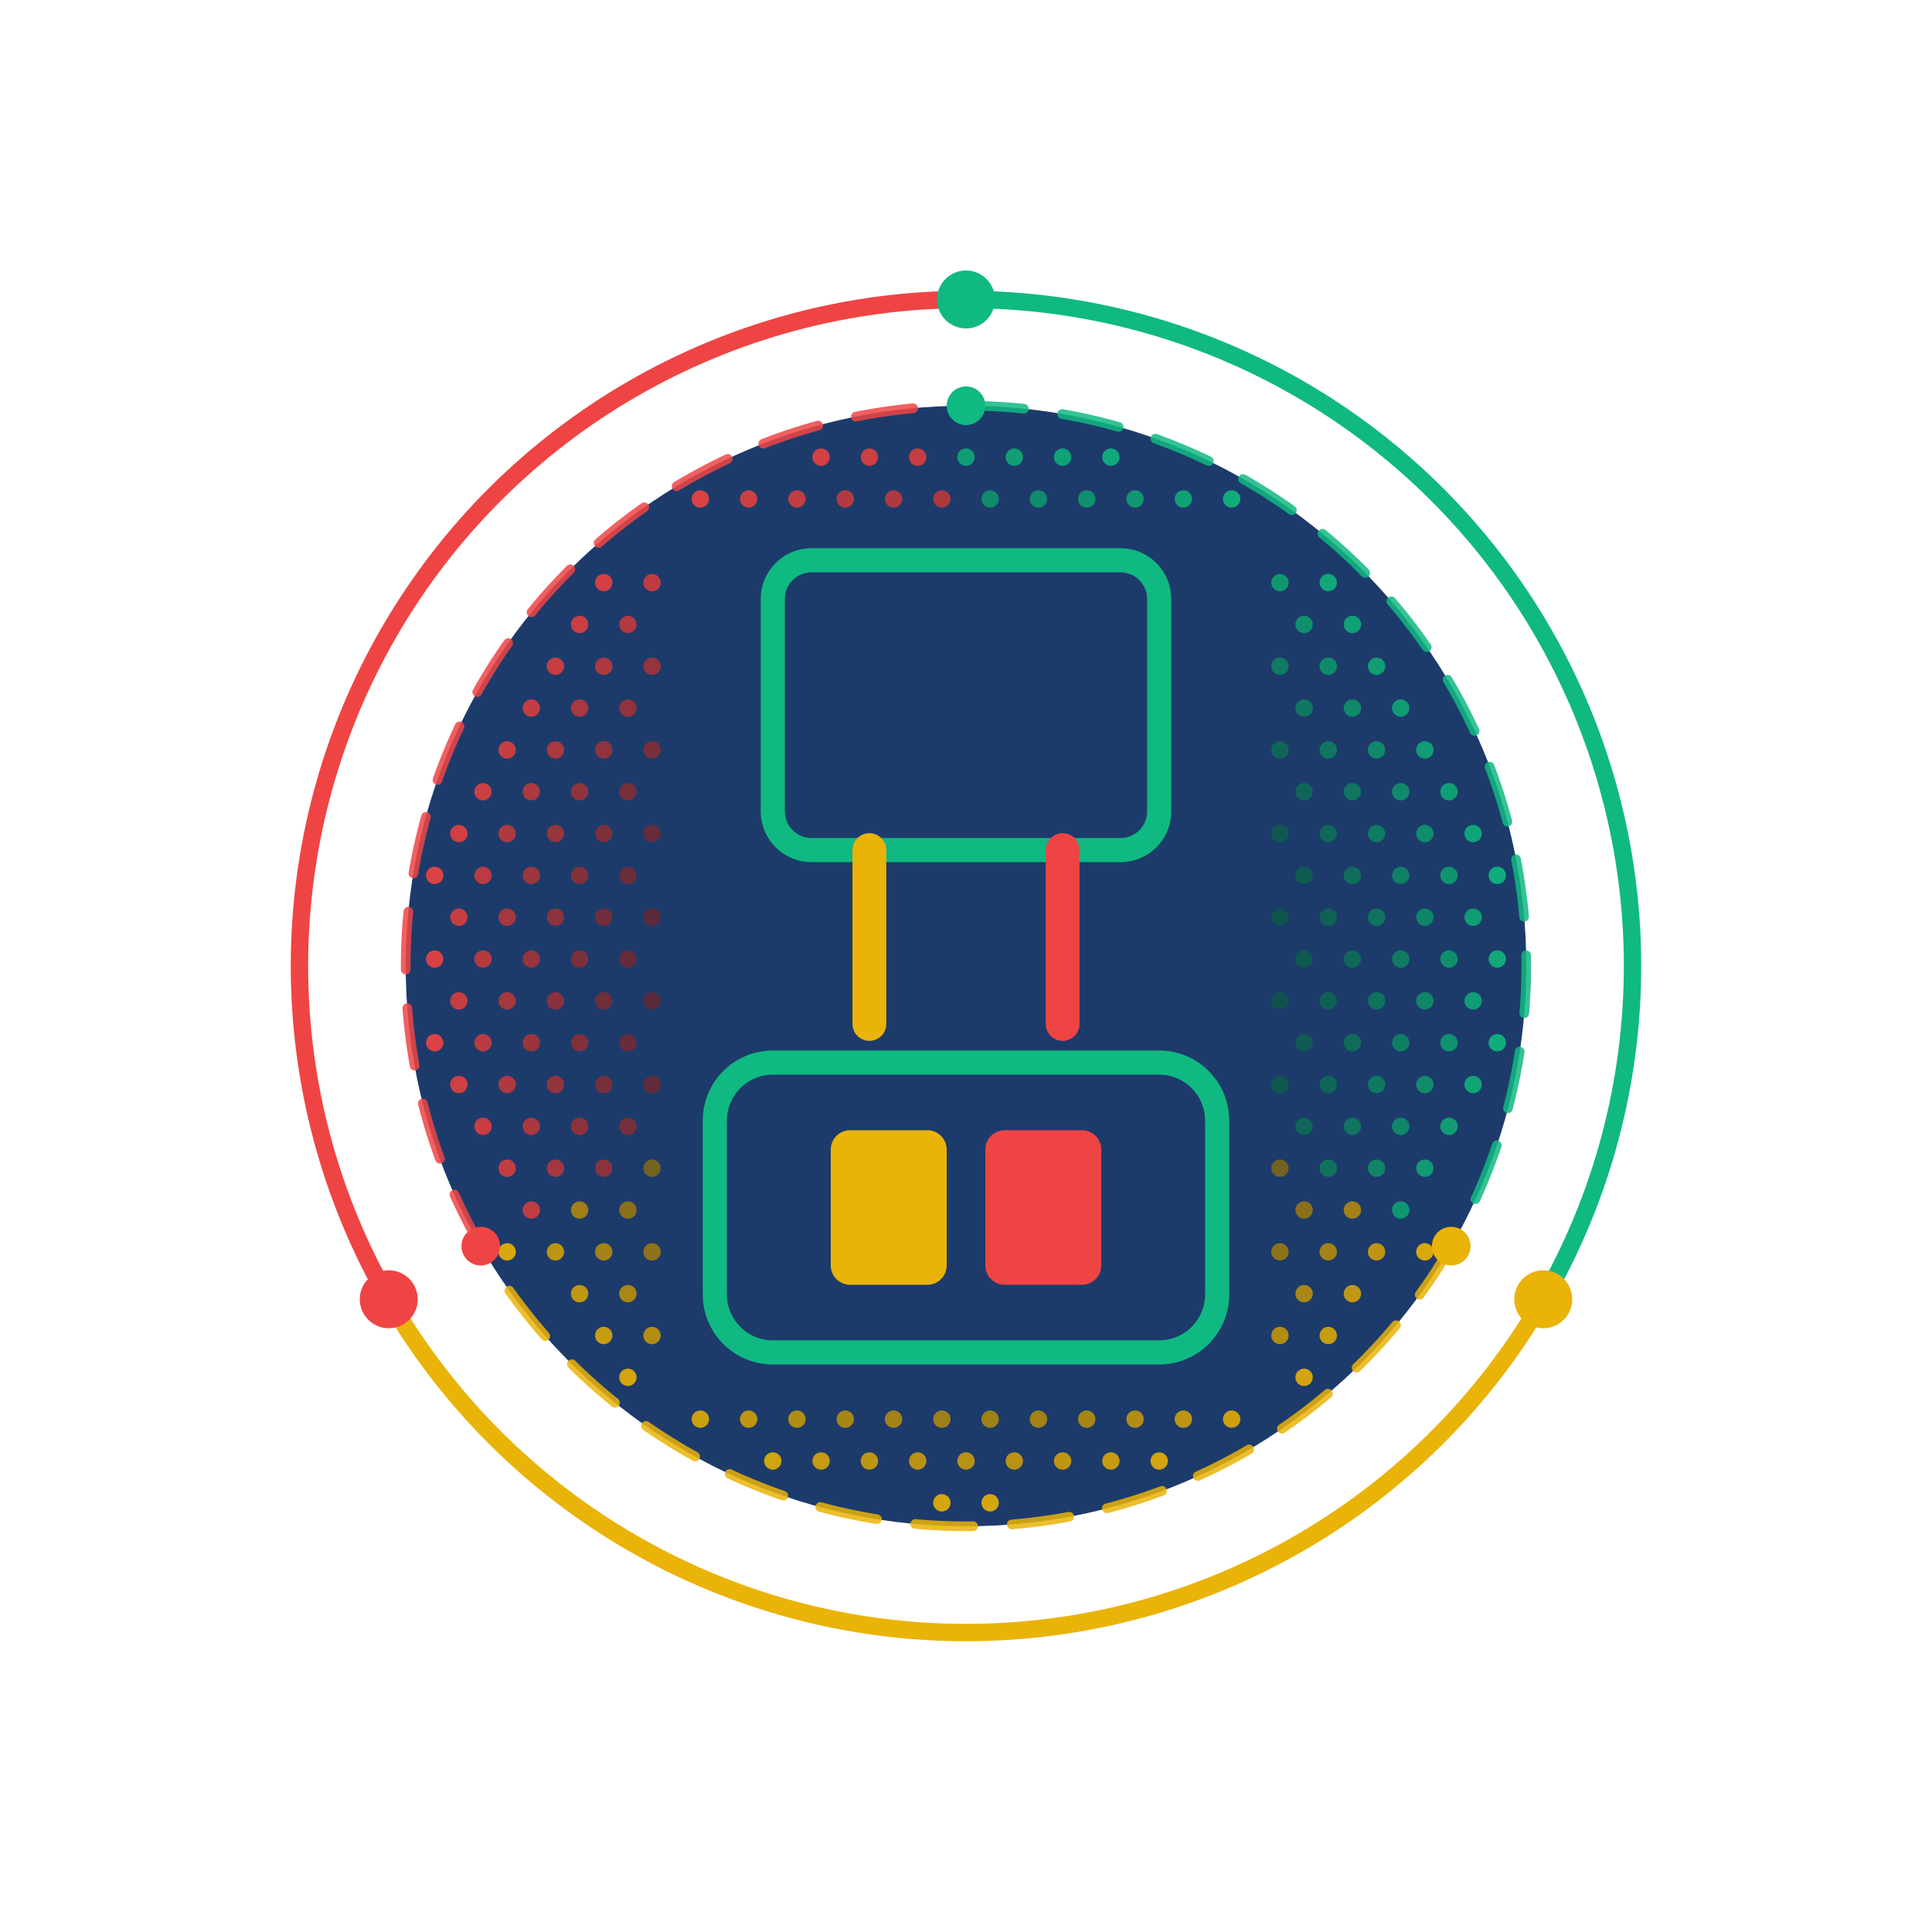
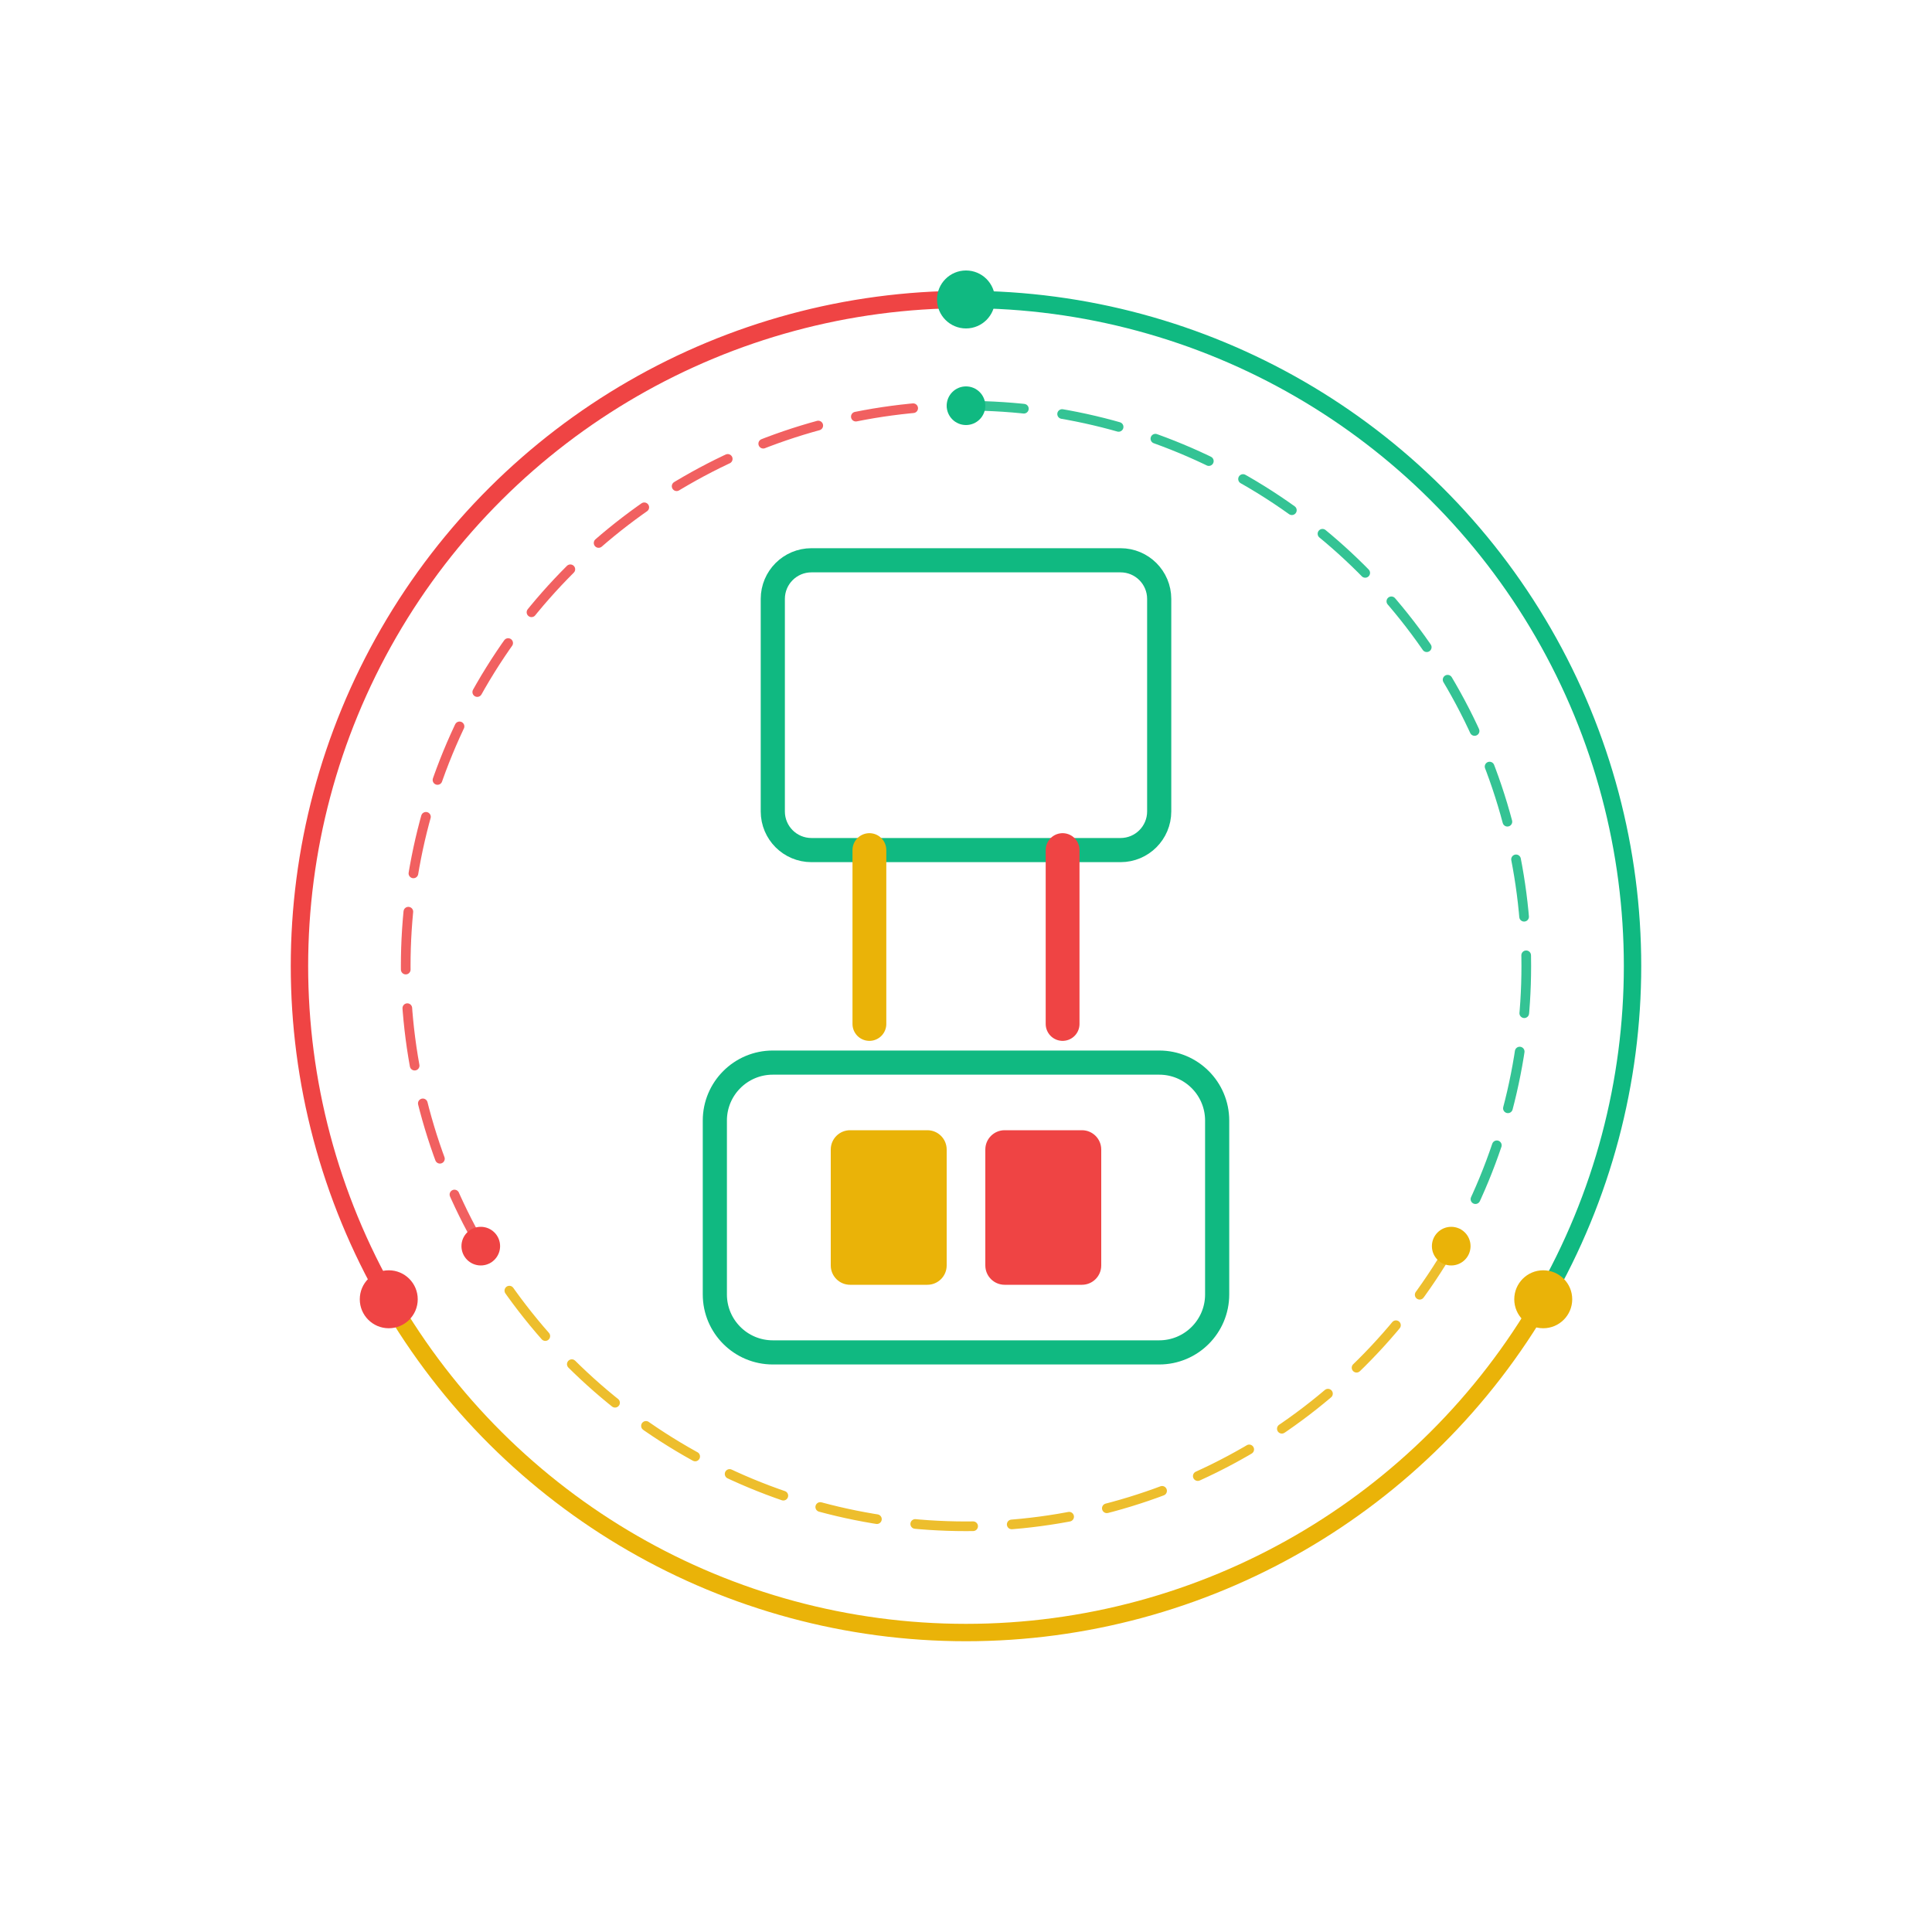
<svg xmlns="http://www.w3.org/2000/svg" viewBox="-100 -100 200 200" width="32" height="32" role="img" aria-label="PortDrop">
-   <defs>
-     <clipPath id="ic">
-       <circle cx="0" cy="0" r="57" />
-     </clipPath>
-   </defs>
  <path d="M 0.0,-69.0 A 69,69 0 0,1 59.756,34.5" fill="none" stroke="#10b981" stroke-width="1.8" stroke-linecap="round" />
  <path d="M 59.756,34.5 A 69,69 0 0,1 -59.756,34.5" fill="none" stroke="#eab308" stroke-width="1.8" stroke-linecap="round" />
  <path d="M -59.756,34.5 A 69,69 0 0,1 0.0,-69.0" fill="none" stroke="#ef4444" stroke-width="1.8" stroke-linecap="round" />
  <circle cx="0.0" cy="-69.0" r="3" fill="#10b981" />
  <circle cx="59.756" cy="34.5" r="3" fill="#eab308" />
  <circle cx="-59.756" cy="34.5" r="3" fill="#ef4444" />
-   <circle cx="0" cy="0" r="58" fill="#1C3B6B" />
-   <g clip-path="url(#ic)">
-     <circle cx="-15" cy="-52.68" r="0.9" fill="#e24141" opacity="0.928" />
-     <circle cx="-10" cy="-52.68" r="0.9" fill="#dc3f40" opacity="0.917" />
-     <circle cx="-5" cy="-52.68" r="0.9" fill="#d83e3f" opacity="0.91" />
-     <circle cx="0" cy="-52.68" r="0.9" fill="#0fa775" opacity="0.908" />
-     <circle cx="5" cy="-52.68" r="0.9" fill="#0fa876" opacity="0.91" />
-     <circle cx="10" cy="-52.68" r="0.9" fill="#0fab78" opacity="0.917" />
-     <circle cx="15" cy="-52.68" r="0.9" fill="#10af7b" opacity="0.928" />
-     <circle cx="-27.5" cy="-48.35" r="0.9" fill="#e74242" opacity="0.937" />
-     <circle cx="-22.5" cy="-48.35" r="0.9" fill="#da3f3f" opacity="0.915" />
-     <circle cx="-17.5" cy="-48.35" r="0.9" fill="#d03c3d" opacity="0.896" />
-     <circle cx="-12.5" cy="-48.35" r="0.9" fill="#c83a3b" opacity="0.882" />
-     <circle cx="-7.5" cy="-48.35" r="0.9" fill="#c2393a" opacity="0.873" />
-     <circle cx="-2.5" cy="-48.35" r="0.9" fill="#bf3839" opacity="0.868" />
-     <circle cx="2.5" cy="-48.35" r="0.9" fill="#0e9569" opacity="0.868" />
-     <circle cx="7.5" cy="-48.35" r="0.9" fill="#0e976b" opacity="0.873" />
-     <circle cx="12.5" cy="-48.35" r="0.9" fill="#0e9b6e" opacity="0.882" />
-     <circle cx="17.5" cy="-48.35" r="0.9" fill="#0fa172" opacity="0.896" />
-     <circle cx="22.5" cy="-48.35" r="0.9" fill="#0fa977" opacity="0.915" />
-     <circle cx="27.5" cy="-48.35" r="0.9" fill="#10b37d" opacity="0.937" />
-     <circle cx="-37.5" cy="-39.69" r="0.9" fill="#e14141" opacity="0.927" />
-     <circle cx="-32.5" cy="-39.69" r="0.9" fill="#cf3c3d" opacity="0.895" />
-     <circle cx="32.5" cy="-39.69" r="0.9" fill="#0fa171" opacity="0.895" />
-     <circle cx="37.5" cy="-39.69" r="0.9" fill="#0faf7a" opacity="0.927" />
-     <circle cx="-40" cy="-35.36" r="0.9" fill="#db3f3f" opacity="0.915" />
-     <circle cx="-35" cy="-35.36" r="0.9" fill="#c73a3b" opacity="0.881" />
-     <circle cx="35" cy="-35.36" r="0.9" fill="#0e9b6d" opacity="0.881" />
-     <circle cx="40" cy="-35.36" r="0.9" fill="#0faa77" opacity="0.915" />
-     <circle cx="-42.5" cy="-31.03" r="0.9" fill="#d63e3e" opacity="0.908" />
-     <circle cx="-37.5" cy="-31.03" r="0.9" fill="#c13839" opacity="0.871" />
-     <circle cx="-32.5" cy="-31.03" r="0.9" fill="#ad3335" opacity="0.837" />
-     <circle cx="32.5" cy="-31.03" r="0.9" fill="#0d8760" opacity="0.837" />
-     <circle cx="37.5" cy="-31.03" r="0.9" fill="#0e966a" opacity="0.871" />
-     <circle cx="42.5" cy="-31.03" r="0.9" fill="#0fa675" opacity="0.908" />
-     <circle cx="-45" cy="-26.7" r="0.9" fill="#d53d3e" opacity="0.905" />
-     <circle cx="-40" cy="-26.7" r="0.9" fill="#be3839" opacity="0.865" />
-     <circle cx="-35" cy="-26.7" r="0.9" fill="#a83234" opacity="0.828" />
-     <circle cx="35" cy="-26.7" r="0.9" fill="#0d845e" opacity="0.828" />
-     <circle cx="40" cy="-26.7" r="0.9" fill="#0e9469" opacity="0.865" />
-     <circle cx="45" cy="-26.7" r="0.9" fill="#0fa574" opacity="0.905" />
-     <circle cx="-47.5" cy="-22.37" r="0.9" fill="#d63e3e" opacity="0.906" />
-     <circle cx="-42.5" cy="-22.37" r="0.9" fill="#be3739" opacity="0.865" />
-     <circle cx="-37.5" cy="-22.37" r="0.9" fill="#a73233" opacity="0.825" />
-     <circle cx="-32.5" cy="-22.37" r="0.9" fill="#922c2e" opacity="0.789" />
-     <circle cx="32.5" cy="-22.37" r="0.9" fill="#0c7253" opacity="0.789" />
-     <circle cx="37.5" cy="-22.37" r="0.9" fill="#0d825d" opacity="0.825" />
-     <circle cx="42.5" cy="-22.37" r="0.9" fill="#0e9469" opacity="0.865" />
-     <circle cx="47.5" cy="-22.37" r="0.9" fill="#0fa674" opacity="0.906" />
-     <circle cx="-50" cy="-18.04" r="0.9" fill="#da3f3f" opacity="0.913" />
-     <circle cx="-45" cy="-18.04" r="0.9" fill="#c03839" opacity="0.869" />
-     <circle cx="-40" cy="-18.04" r="0.9" fill="#a83233" opacity="0.827" />
-     <circle cx="-35" cy="-18.04" r="0.9" fill="#912c2e" opacity="0.788" />
-     <circle cx="35" cy="-18.04" r="0.9" fill="#0c7253" opacity="0.788" />
-     <circle cx="40" cy="-18.04" r="0.9" fill="#0d835e" opacity="0.827" />
-     <circle cx="45" cy="-18.04" r="0.9" fill="#0e956a" opacity="0.869" />
-     <circle cx="50" cy="-18.04" r="0.9" fill="#0fa976" opacity="0.913" />
-     <circle cx="-52.5" cy="-13.71" r="0.9" fill="#e04040" opacity="0.923" />
-     <circle cx="-47.5" cy="-13.71" r="0.9" fill="#c5393a" opacity="0.878" />
-     <circle cx="-42.5" cy="-13.71" r="0.9" fill="#ac3334" opacity="0.834" />
-     <circle cx="-37.5" cy="-13.71" r="0.9" fill="#942d2f" opacity="0.793" />
-     <circle cx="-32.5" cy="-13.71" r="0.9" fill="#7e272a" opacity="0.754" />
-     <circle cx="32.5" cy="-13.71" r="0.9" fill="#0c6349" opacity="0.754" />
-     <circle cx="37.5" cy="-13.71" r="0.9" fill="#0c7454" opacity="0.793" />
-     <circle cx="42.5" cy="-13.71" r="0.9" fill="#0d8660" opacity="0.834" />
-     <circle cx="47.5" cy="-13.71" r="0.9" fill="#0e996c" opacity="0.878" />
-     <circle cx="52.5" cy="-13.71" r="0.9" fill="#0fad79" opacity="0.923" />
-     <circle cx="-55" cy="-9.38" r="0.9" fill="#e84242" opacity="0.938" />
-     <circle cx="-50" cy="-9.38" r="0.9" fill="#cd3b3c" opacity="0.891" />
-     <circle cx="-45" cy="-9.38" r="0.9" fill="#b33536" opacity="0.846" />
-     <circle cx="-40" cy="-9.38" r="0.9" fill="#9a2e30" opacity="0.803" />
-     <circle cx="-35" cy="-9.38" r="0.9" fill="#82282b" opacity="0.762" />
-     <circle cx="35" cy="-9.38" r="0.9" fill="#0c664b" opacity="0.762" />
-     <circle cx="40" cy="-9.38" r="0.9" fill="#0d7857" opacity="0.803" />
-     <circle cx="45" cy="-9.38" r="0.9" fill="#0e8b63" opacity="0.846" />
-     <circle cx="50" cy="-9.38" r="0.9" fill="#0f9f70" opacity="0.891" />
-     <circle cx="55" cy="-9.38" r="0.9" fill="#10b47e" opacity="0.938" />
-     <circle cx="-52.5" cy="-5.05" r="0.9" fill="#d73e3e" opacity="0.909" />
-     <circle cx="-47.5" cy="-5.05" r="0.9" fill="#bc3738" opacity="0.862" />
-     <circle cx="-42.5" cy="-5.05" r="0.9" fill="#a23132" opacity="0.818" />
-     <circle cx="-37.5" cy="-5.05" r="0.9" fill="#8a2a2c" opacity="0.775" />
-     <circle cx="-32.5" cy="-5.05" r="0.9" fill="#722427" opacity="0.735" />
-     <circle cx="32.5" cy="-5.05" r="0.9" fill="#0b5b43" opacity="0.735" />
-     <circle cx="37.5" cy="-5.05" r="0.9" fill="#0c6c4f" opacity="0.775" />
-     <circle cx="42.5" cy="-5.05" r="0.9" fill="#0d7f5b" opacity="0.818" />
-     <circle cx="47.5" cy="-5.05" r="0.9" fill="#0e9268" opacity="0.862" />
-     <circle cx="52.5" cy="-5.05" r="0.9" fill="#0fa775" opacity="0.909" />
-     <circle cx="-55" cy="-0.72" r="0.9" fill="#e44141" opacity="0.931" />
-     <circle cx="-50" cy="-0.72" r="0.9" fill="#c83a3b" opacity="0.883" />
-     <circle cx="-45" cy="-0.72" r="0.9" fill="#ae3335" opacity="0.838" />
-     <circle cx="-40" cy="-0.72" r="0.9" fill="#942d2f" opacity="0.794" />
-     <circle cx="-35" cy="-0.72" r="0.9" fill="#7c2729" opacity="0.752" />
-     <circle cx="35" cy="-0.72" r="0.9" fill="#0c6248" opacity="0.752" />
-     <circle cx="40" cy="-0.72" r="0.9" fill="#0c7454" opacity="0.794" />
-     <circle cx="45" cy="-0.72" r="0.9" fill="#0d8861" opacity="0.838" />
-     <circle cx="50" cy="-0.72" r="0.9" fill="#0e9b6e" opacity="0.883" />
-     <circle cx="55" cy="-0.72" r="0.9" fill="#10b07b" opacity="0.931" />
-     <circle cx="-52.5" cy="3.61" r="0.9" fill="#d63e3e" opacity="0.908" />
-     <circle cx="-47.5" cy="3.61" r="0.9" fill="#bc3738" opacity="0.861" />
-     <circle cx="-42.5" cy="3.61" r="0.9" fill="#a23032" opacity="0.816" />
-     <circle cx="-37.5" cy="3.61" r="0.9" fill="#892a2c" opacity="0.774" />
-     <circle cx="-32.5" cy="3.61" r="0.9" fill="#722427" opacity="0.734" />
-     <circle cx="32.5" cy="3.61" r="0.9" fill="#0b5a43" opacity="0.734" />
-     <circle cx="37.5" cy="3.61" r="0.9" fill="#0c6c4e" opacity="0.774" />
-     <circle cx="42.5" cy="3.61" r="0.9" fill="#0d7e5b" opacity="0.816" />
-     <circle cx="47.5" cy="3.61" r="0.9" fill="#0e9267" opacity="0.861" />
-     <circle cx="52.5" cy="3.61" r="0.9" fill="#0fa675" opacity="0.908" />
-     <circle cx="-55" cy="7.94" r="0.9" fill="#e74242" opacity="0.936" />
-     <circle cx="-50" cy="7.94" r="0.9" fill="#cb3b3c" opacity="0.889" />
-     <circle cx="-45" cy="7.94" r="0.9" fill="#b13436" opacity="0.844" />
-     <circle cx="-40" cy="7.94" r="0.9" fill="#982e30" opacity="0.8" />
-     <circle cx="-35" cy="7.94" r="0.9" fill="#80282a" opacity="0.759" />
-     <circle cx="35" cy="7.94" r="0.9" fill="#0c654a" opacity="0.759" />
-     <circle cx="40" cy="7.94" r="0.9" fill="#0d7756" opacity="0.8" />
-     <circle cx="45" cy="7.94" r="0.9" fill="#0e8a62" opacity="0.844" />
-     <circle cx="50" cy="7.94" r="0.9" fill="#0f9e6f" opacity="0.889" />
-     <circle cx="55" cy="7.94" r="0.9" fill="#10b37d" opacity="0.936" />
-     <circle cx="-52.5" cy="12.27" r="0.9" fill="#de4040" opacity="0.92" />
-     <circle cx="-47.5" cy="12.27" r="0.9" fill="#c3393a" opacity="0.874" />
-     <circle cx="-42.5" cy="12.27" r="0.9" fill="#aa3234" opacity="0.83" />
-     <circle cx="-37.5" cy="12.27" r="0.9" fill="#922c2e" opacity="0.789" />
-     <circle cx="-32.5" cy="12.27" r="0.9" fill="#7b2629" opacity="0.75" />
-     <circle cx="32.5" cy="12.27" r="0.9" fill="#0b6147" opacity="0.75" />
-     <circle cx="37.5" cy="12.27" r="0.9" fill="#0c7253" opacity="0.789" />
-     <circle cx="42.5" cy="12.27" r="0.9" fill="#0d845f" opacity="0.83" />
-     <circle cx="47.5" cy="12.27" r="0.9" fill="#0e986b" opacity="0.874" />
-     <circle cx="52.5" cy="12.27" r="0.9" fill="#0fac78" opacity="0.92" />
-     <circle cx="-50" cy="16.6" r="0.9" fill="#d73e3e" opacity="0.908" />
-     <circle cx="-45" cy="16.6" r="0.9" fill="#bd3738" opacity="0.864" />
-     <circle cx="-40" cy="16.6" r="0.9" fill="#a53133" opacity="0.822" />
-     <circle cx="-35" cy="16.6" r="0.9" fill="#8e2b2d" opacity="0.783" />
-     <circle cx="35" cy="16.6" r="0.9" fill="#0c7051" opacity="0.783" />
-     <circle cx="40" cy="16.6" r="0.9" fill="#0d815c" opacity="0.822" />
-     <circle cx="45" cy="16.6" r="0.9" fill="#0e9368" opacity="0.864" />
-     <circle cx="50" cy="16.6" r="0.9" fill="#0fa775" opacity="0.908" />
-     <circle cx="-47.5" cy="20.93" r="0.9" fill="#d33d3d" opacity="0.901" />
-     <circle cx="-42.5" cy="20.93" r="0.9" fill="#ba3738" opacity="0.859" />
-     <circle cx="-37.5" cy="20.93" r="0.9" fill="#a33132" opacity="0.819" />
-     <circle cx="-32.5" cy="20.93" r="0.9" fill="#8b6c0b" opacity="0.782" />
-     <circle cx="32.5" cy="20.93" r="0.9" fill="#8b6c0b" opacity="0.782" />
-     <circle cx="37.5" cy="20.93" r="0.9" fill="#0d7f5b" opacity="0.819" />
-     <circle cx="42.5" cy="20.93" r="0.9" fill="#0e9167" opacity="0.859" />
-     <circle cx="47.5" cy="20.93" r="0.9" fill="#0fa373" opacity="0.901" />
-     <circle cx="-45" cy="25.26" r="0.9" fill="#d13c3d" opacity="0.898" />
-     <circle cx="-40" cy="25.26" r="0.9" fill="#b68c09" opacity="0.858" />
-     <circle cx="-35" cy="25.26" r="0.9" fill="#a17c0a" opacity="0.821" />
-     <circle cx="35" cy="25.26" r="0.9" fill="#a17c0a" opacity="0.821" />
-     <circle cx="40" cy="25.26" r="0.9" fill="#b68c09" opacity="0.858" />
-     <circle cx="45" cy="25.26" r="0.9" fill="#0fa272" opacity="0.898" />
-     <circle cx="-47.5" cy="29.59" r="0.9" fill="#e4af08" opacity="0.94" />
-     <circle cx="-42.5" cy="29.59" r="0.9" fill="#ce9e09" opacity="0.9" />
-     <circle cx="-37.5" cy="29.59" r="0.9" fill="#b88e09" opacity="0.862" />
-     <circle cx="-32.5" cy="29.59" r="0.9" fill="#a57f0a" opacity="0.828" />
-     <circle cx="32.5" cy="29.59" r="0.9" fill="#a57f0a" opacity="0.828" />
-     <circle cx="37.5" cy="29.59" r="0.9" fill="#b88e09" opacity="0.862" />
-     <circle cx="42.5" cy="29.59" r="0.9" fill="#ce9e09" opacity="0.9" />
-     <circle cx="47.5" cy="29.59" r="0.9" fill="#e4af08" opacity="0.94" />
-     <circle cx="-40" cy="33.92" r="0.9" fill="#d1a009" opacity="0.906" />
-     <circle cx="-35" cy="33.92" r="0.9" fill="#bd9209" opacity="0.871" />
-     <circle cx="35" cy="33.92" r="0.9" fill="#bd9209" opacity="0.871" />
-     <circle cx="40" cy="33.92" r="0.9" fill="#d1a009" opacity="0.906" />
-     <circle cx="-37.5" cy="38.25" r="0.9" fill="#d7a508" opacity="0.917" />
-     <circle cx="-32.5" cy="38.25" r="0.9" fill="#c59709" opacity="0.885" />
-     <circle cx="32.5" cy="38.25" r="0.9" fill="#c59709" opacity="0.885" />
-     <circle cx="37.5" cy="38.25" r="0.9" fill="#d7a508" opacity="0.917" />
-     <circle cx="-35" cy="42.58" r="0.9" fill="#e0ab08" opacity="0.932" />
-     <circle cx="35" cy="42.58" r="0.9" fill="#e0ab08" opacity="0.932" />
-     <circle cx="-27.5" cy="46.91" r="0.9" fill="#dca808" opacity="0.924" />
-     <circle cx="-22.5" cy="46.91" r="0.9" fill="#cf9f09" opacity="0.902" />
-     <circle cx="-17.5" cy="46.91" r="0.9" fill="#c49709" opacity="0.883" />
-     <circle cx="-12.5" cy="46.91" r="0.9" fill="#bc9109" opacity="0.87" />
-     <circle cx="-7.5" cy="46.91" r="0.9" fill="#b78d09" opacity="0.86" />
-     <circle cx="-2.5" cy="46.91" r="0.9" fill="#b48b09" opacity="0.855" />
-     <circle cx="2.5" cy="46.91" r="0.9" fill="#b48b09" opacity="0.855" />
-     <circle cx="7.5" cy="46.91" r="0.9" fill="#b78d09" opacity="0.86" />
-     <circle cx="12.5" cy="46.91" r="0.9" fill="#bc9109" opacity="0.87" />
-     <circle cx="17.5" cy="46.91" r="0.9" fill="#c49709" opacity="0.883" />
-     <circle cx="22.5" cy="46.91" r="0.9" fill="#cf9f09" opacity="0.902" />
-     <circle cx="27.5" cy="46.91" r="0.9" fill="#dca808" opacity="0.924" />
-     <circle cx="-20" cy="51.24" r="0.9" fill="#dfab08" opacity="0.931" />
-     <circle cx="-15" cy="51.24" r="0.9" fill="#d6a409" opacity="0.915" />
-     <circle cx="-10" cy="51.24" r="0.9" fill="#d09f09" opacity="0.904" />
-     <circle cx="-5" cy="51.24" r="0.9" fill="#cc9c09" opacity="0.897" />
-     <circle cx="0" cy="51.24" r="0.9" fill="#cb9b09" opacity="0.895" />
-     <circle cx="5" cy="51.24" r="0.9" fill="#cc9c09" opacity="0.897" />
-     <circle cx="10" cy="51.24" r="0.9" fill="#d09f09" opacity="0.904" />
-     <circle cx="15" cy="51.24" r="0.9" fill="#d6a409" opacity="0.915" />
-     <circle cx="20" cy="51.24" r="0.9" fill="#dfab08" opacity="0.931" />
-     <circle cx="-2.5" cy="55.57" r="0.9" fill="#e2ad08" opacity="0.937" />
-     <circle cx="2.5" cy="55.57" r="0.9" fill="#e2ad08" opacity="0.937" />
-   </g>
  <path d="M 0.0,-58.0 A 58,58 0 0,1 50.23,29.0" fill="none" stroke="#10b981" stroke-width="1.0" stroke-dasharray="6,4" stroke-linecap="round" opacity="0.85" />
  <path d="M 50.23,29.0 A 58,58 0 0,1 -50.23,29.0" fill="none" stroke="#eab308" stroke-width="1.0" stroke-dasharray="6,4" stroke-linecap="round" opacity="0.85" />
  <path d="M -50.23,29.0 A 58,58 0 0,1 0.0,-58.0" fill="none" stroke="#ef4444" stroke-width="1.0" stroke-dasharray="6,4" stroke-linecap="round" opacity="0.85" />
  <circle cx="0.0" cy="-58.0" r="2" fill="#10b981" />
  <circle cx="50.23" cy="29.0" r="2" fill="#eab308" />
  <circle cx="-50.23" cy="29.0" r="2" fill="#ef4444" />
  <rect x="-20" y="-42" width="40" height="30" rx="4" fill="none" stroke="#10b981" stroke-width="2.5" />
  <line x1="-10" y1="-12" x2="-10" y2="6" stroke="#eab308" stroke-width="3.5" stroke-linecap="round" />
  <line x1="10" y1="-12" x2="10" y2="6" stroke="#ef4444" stroke-width="3.5" stroke-linecap="round" />
  <rect x="-26" y="10" width="52" height="30" rx="6" fill="none" stroke="#10b981" stroke-width="2.5" />
  <rect x="-14" y="17" width="12" height="16" rx="2" fill="#eab308" />
  <rect x="2" y="17" width="12" height="16" rx="2" fill="#ef4444" />
</svg>
